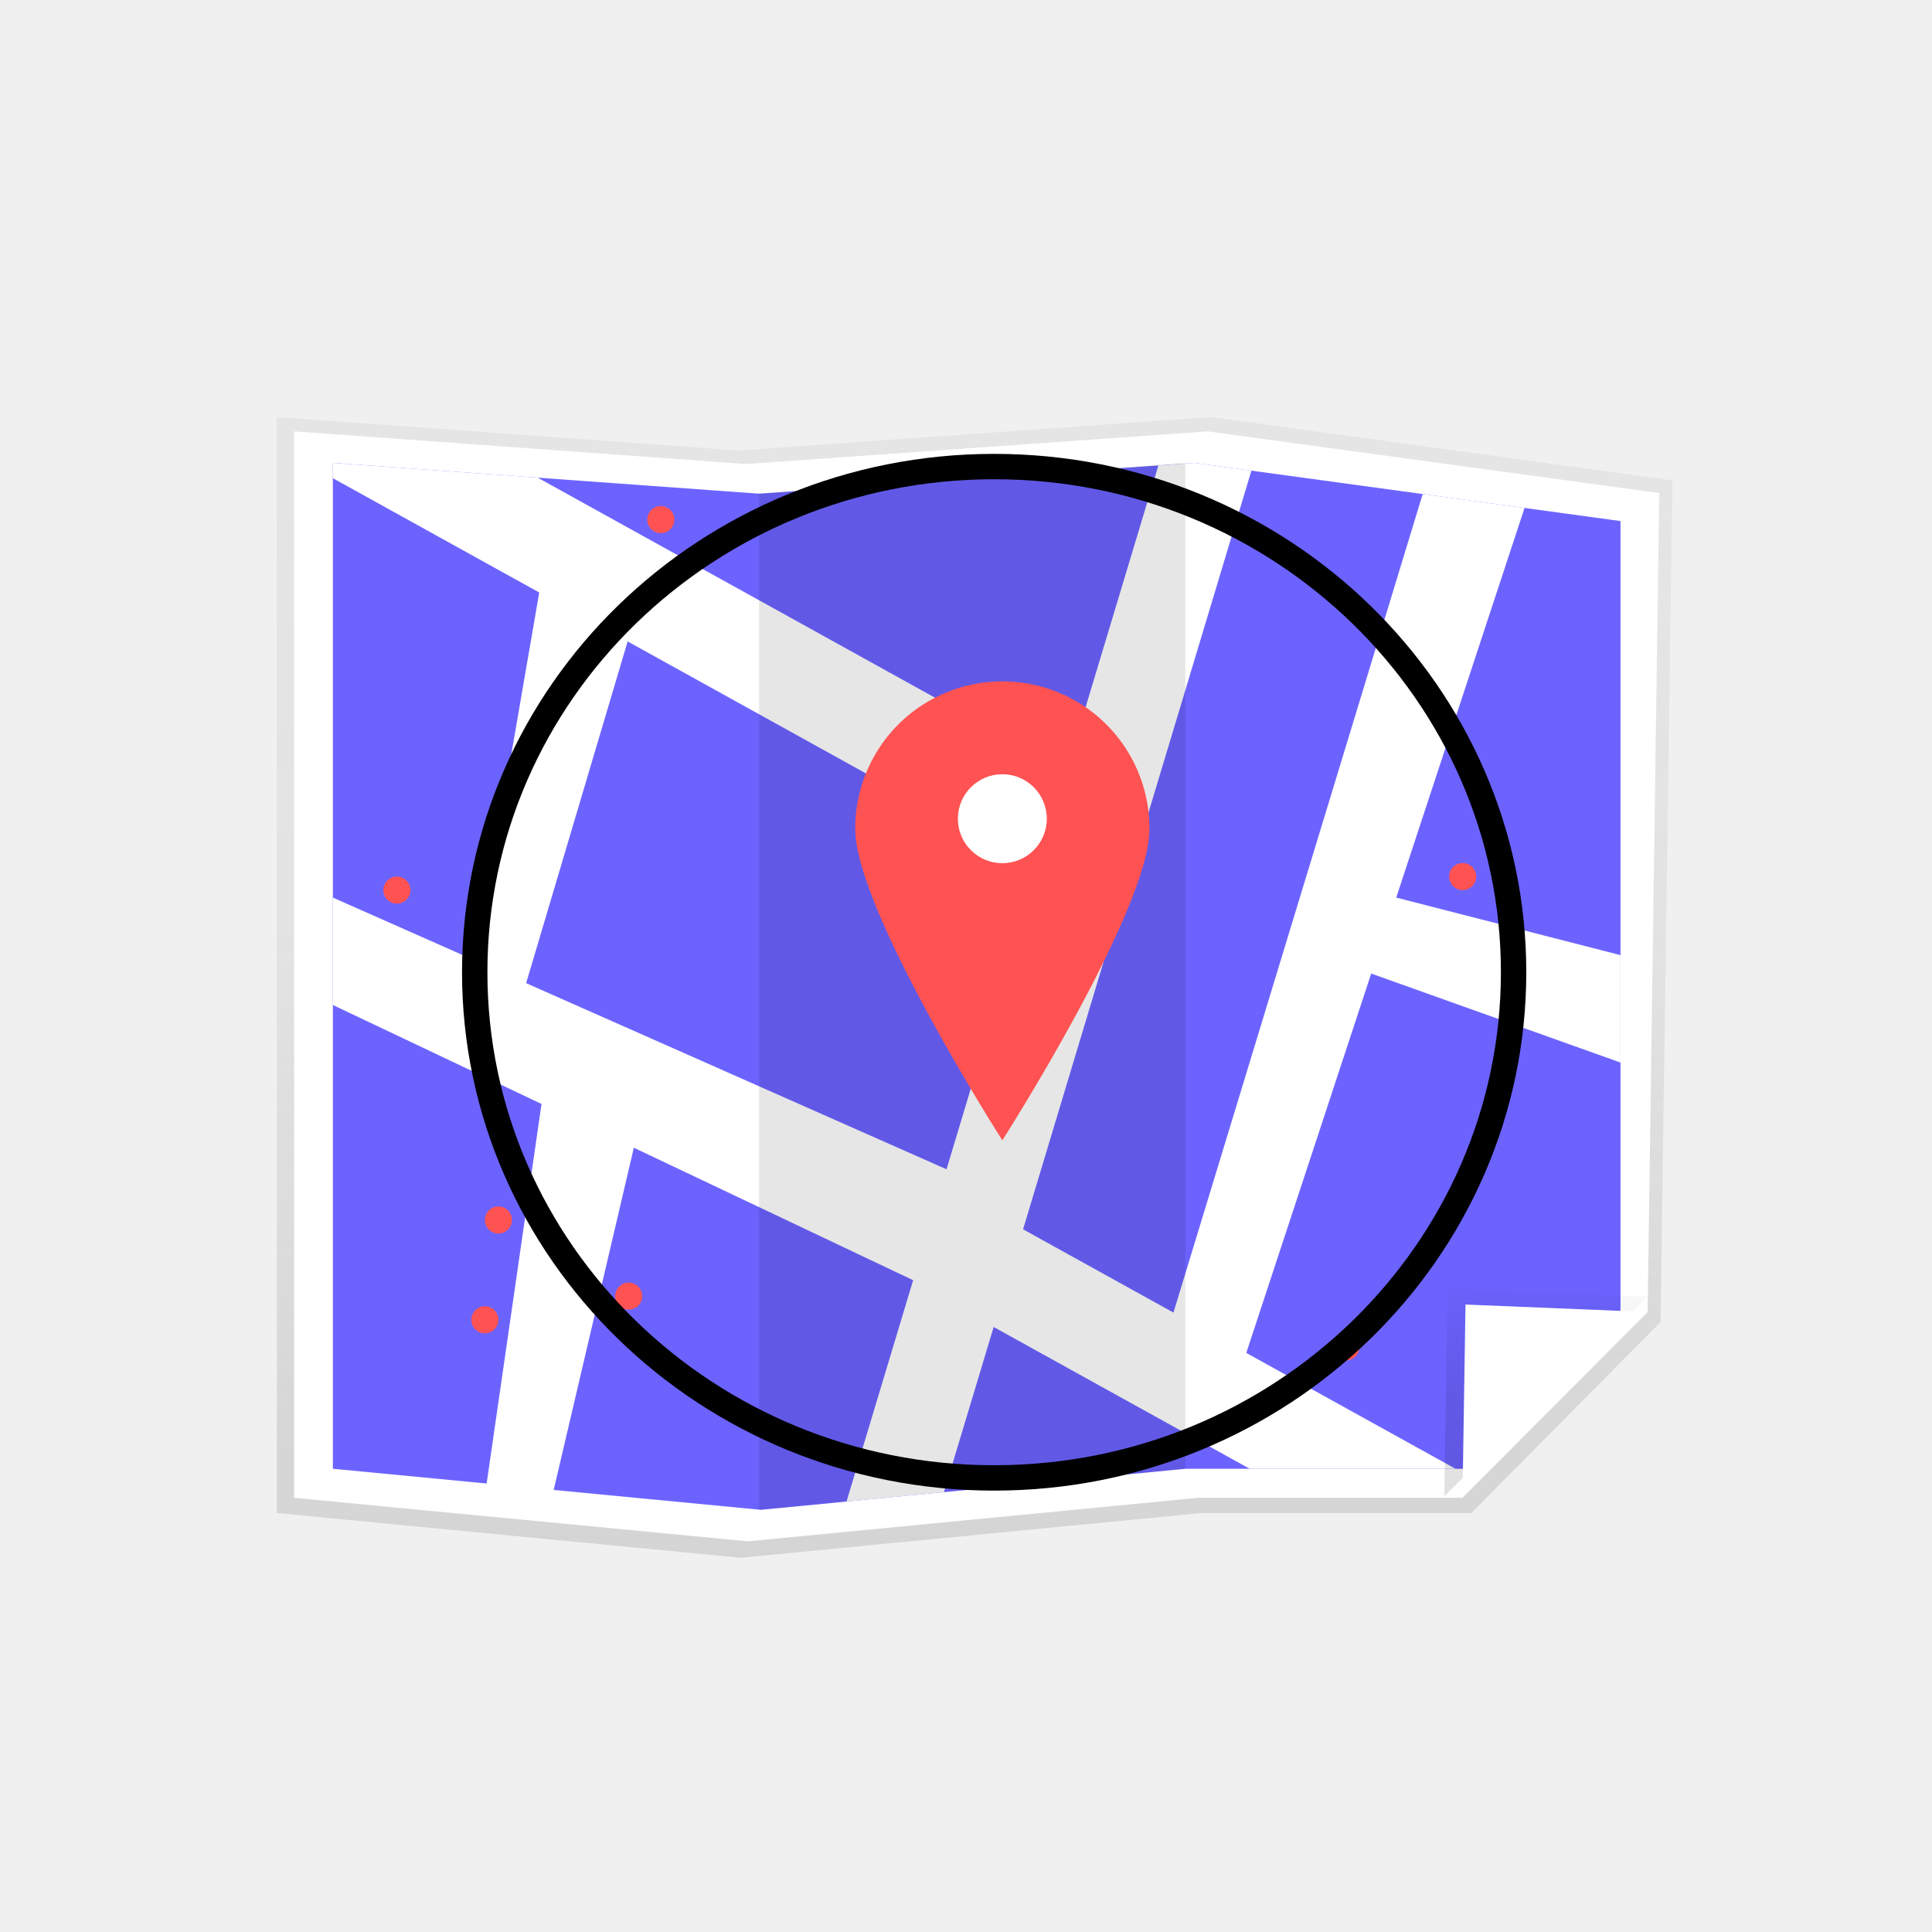
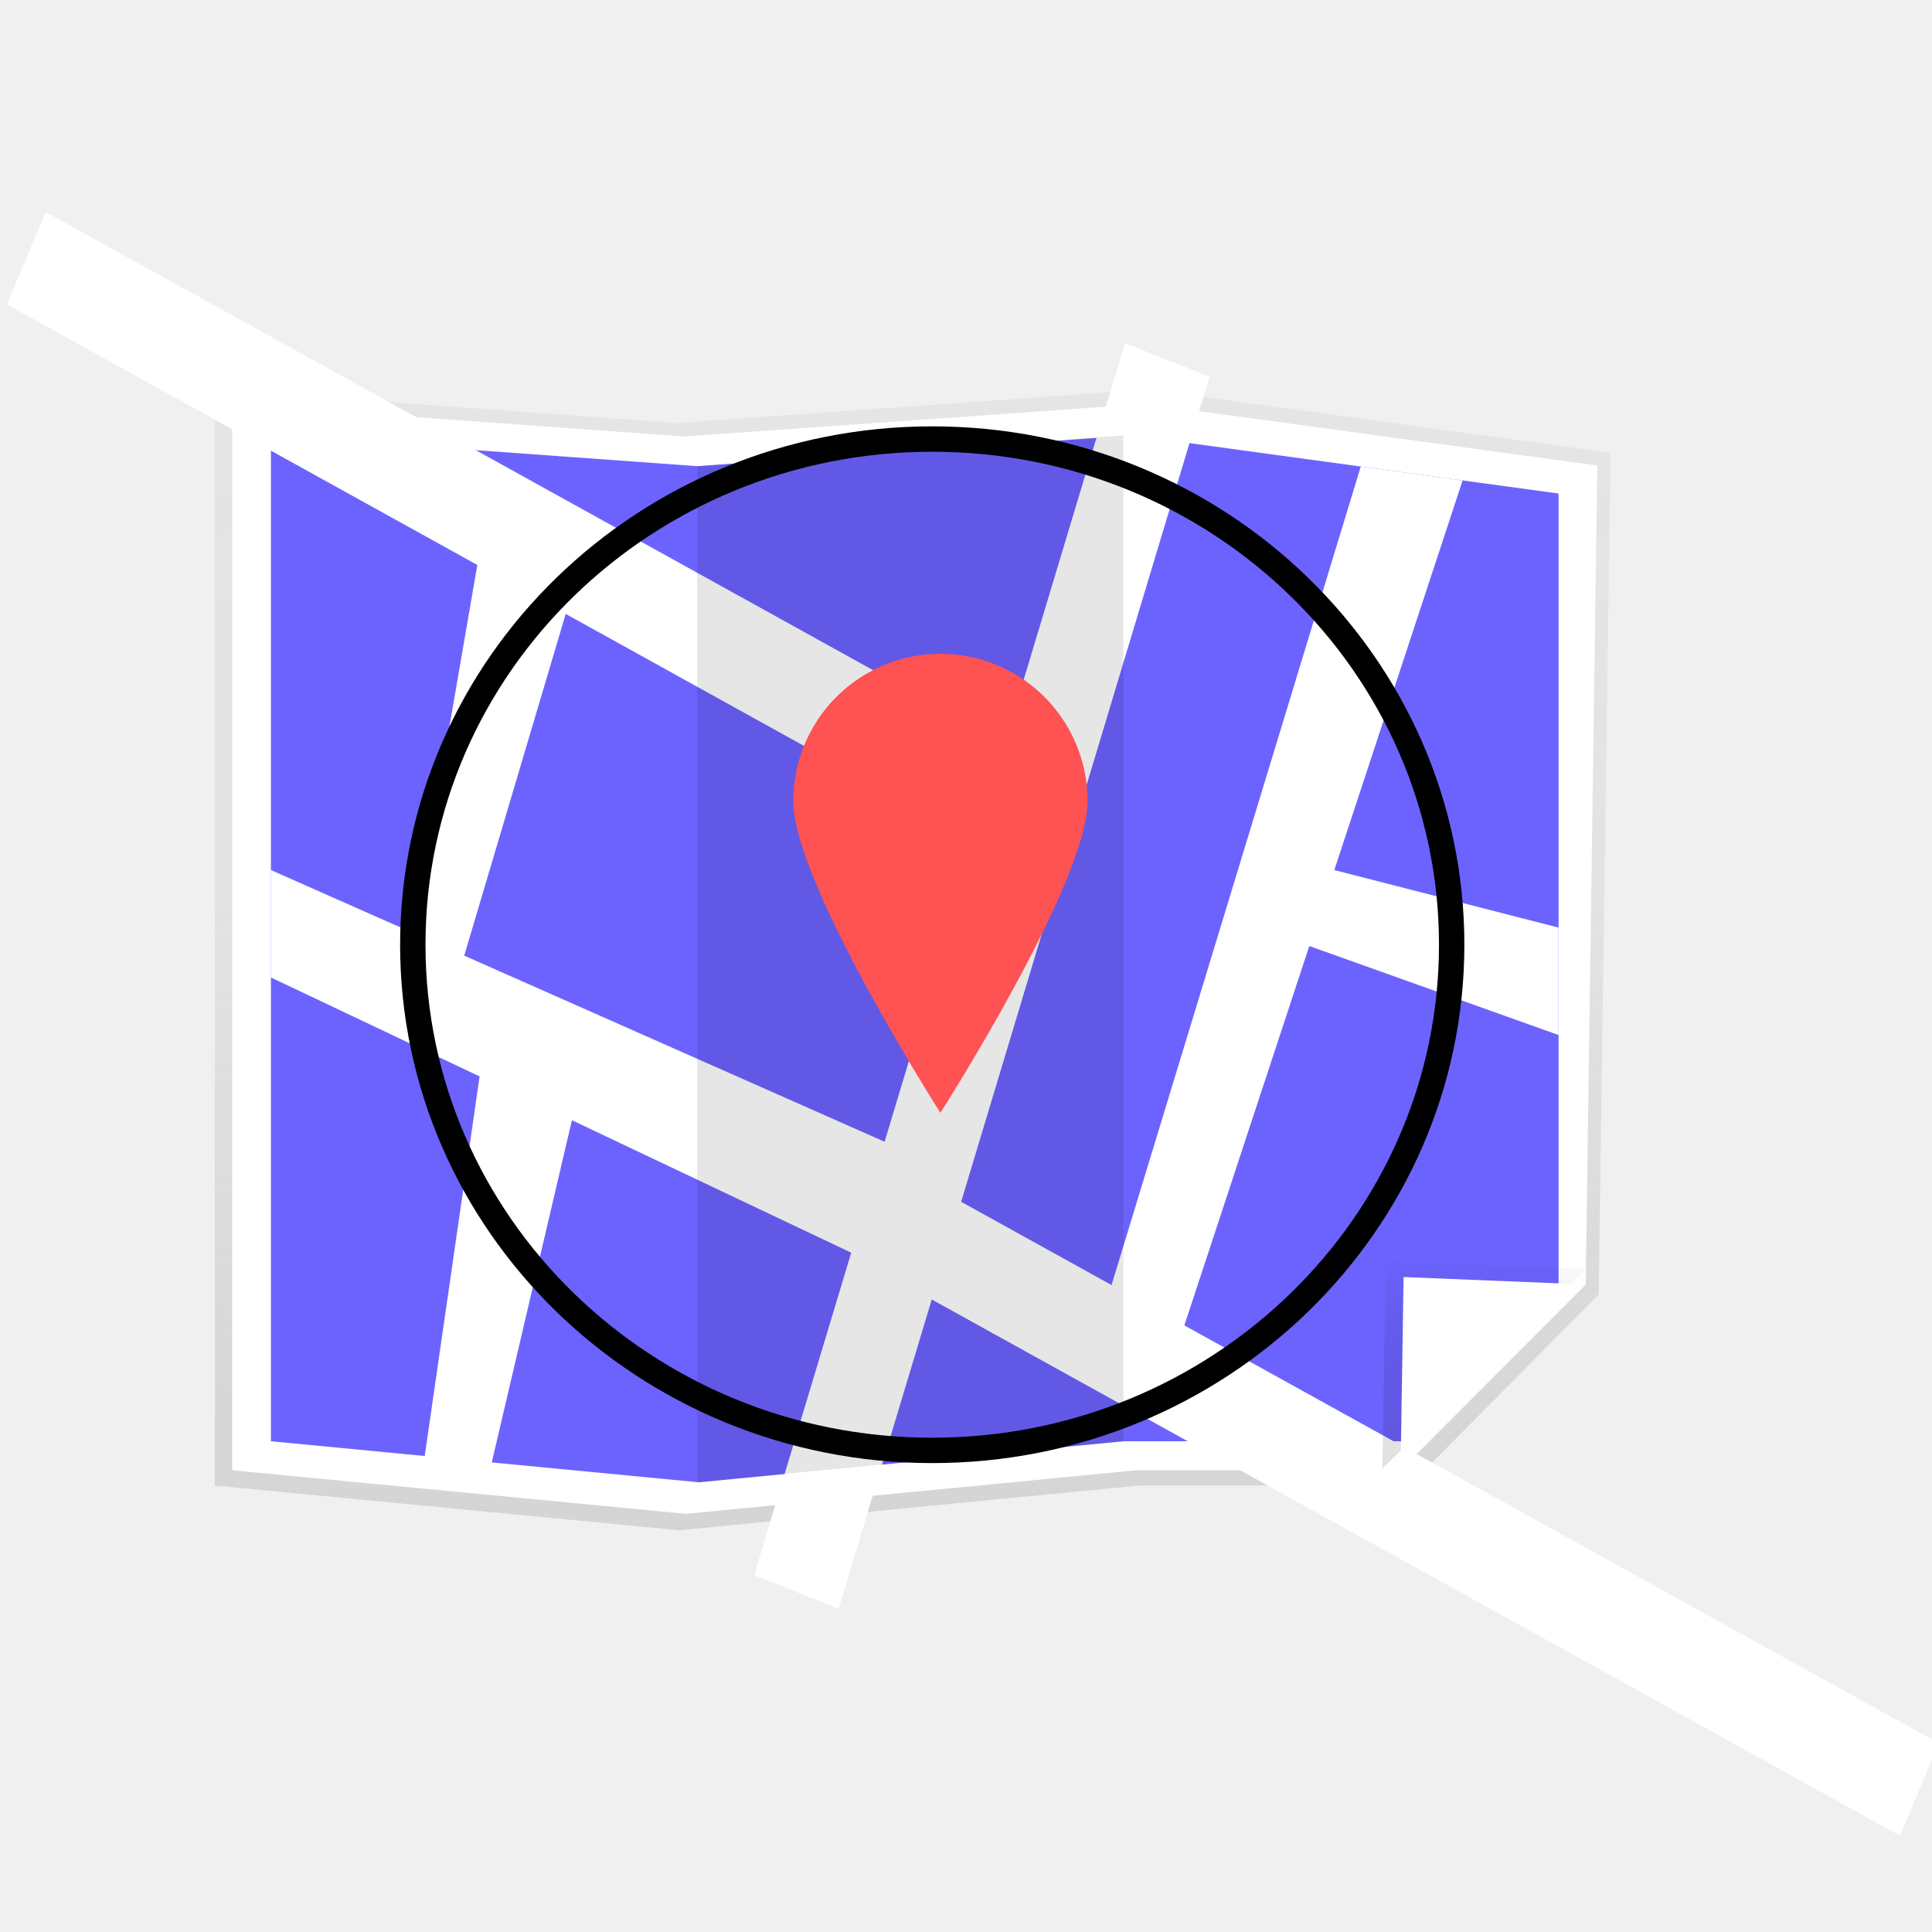
<svg xmlns="http://www.w3.org/2000/svg" id="efaf6d37-ad8b-408b-a167-fb47e2b6544c" data-name="Layer 1" width="1142.046" height="1142.046" viewBox="0 0 1142.046 1142.046" version="1.1">
  <defs id="defs19">
    <linearGradient id="eaeac4a1-6091-43b3-af38-ae8114f9a62f" x1="535.451" y1="779.244" x2="535.451" y2="104.907" gradientUnits="userSpaceOnUse">
      <stop offset="0" stop-color="gray" stop-opacity="0.25" id="stop2" />
      <stop offset="0.535" stop-color="gray" stop-opacity="0.12" id="stop4" />
      <stop offset="1" stop-color="gray" stop-opacity="0.1" id="stop6" />
    </linearGradient>
    <clipPath id="b609a8ad-8ad7-4296-9cf1-6f9923717ce3" transform="translate(-64.54927 -7.92449)">
      <polygon points="473.645,758.825 220.644,734.556 220.644,139.96 472.596,158.162 729.989,139.96 981.786,174.341 981.786,641.525 889.286,734.556 724.703,734.556 " id="polygon9" style="fill:#6c63ff" />
    </clipPath>
    <linearGradient id="eaa4df2b-8460-421b-8c86-0d729e8c7ac3" x1="873.186" y1="742.811" x2="873.186" y2="620.076" gradientUnits="userSpaceOnUse">
      <stop offset="0" stop-opacity="0.12" id="stop12" />
      <stop offset="0.551" stop-opacity="0.09" id="stop14" />
      <stop offset="1" stop-opacity="0.02" id="stop16" />
    </linearGradient>
  </defs>
-   <polygon points="675.029,104.907 947.951,142.37 940.945,639.909 829.064,752.8 669.299,752.8 397.178,779.244 122.951,752.8 122.951,104.907 396.041,124.74 " id="polygon23" style="fill:url(#eaeac4a1-6091-43b3-af38-ae8114f9a62f)" transform="translate(40.66901,141.5882)" />
-   <polygon points="673.19,113.412 940.142,149.863 933.289,633.955 823.856,743.794 667.586,743.794 401.418,769.524 133.19,743.794 133.19,113.412 400.306,132.709 " id="polygon25" style="fill:#ffffff" transform="translate(40.66901,141.5882)" />
-   <polygon points="665.44,132.035 917.237,166.417 917.237,633.6 824.736,726.631 660.154,726.631 409.096,750.901 156.095,726.631 156.095,132.035 408.047,150.237 " id="polygon27" style="fill:#6c63ff" transform="translate(40.66901,141.5882)" />
-   <g clip-path="url(#b609a8ad-8ad7-4296-9cf1-6f9923717ce3)" id="g31" transform="translate(40.66901,141.5882)">
-     <polygon points="0,54.646 572.409,371.634 441.726,805.828 491.686,825.64 546.71,642.823 1119.079,959.789 1142.046,905.143 564.089,585.083 710.891,97.332 660.931,77.52 589.788,313.893 22.967,0 " id="polygon29" style="fill:#ffffff" />
+   <g id="g876" transform="translate(122.007,231.8133)">
+     <polygon transform="translate(-117.9401,-106.4927)" style="fill:url(#eaeac4a1-6091-43b3-af38-ae8114f9a62f)" id="polygon23" points="829.064,752.8 669.299,752.8 397.178,779.244 122.951,752.8 122.951,104.907 396.041,124.74 675.029,104.907 947.951,142.37 940.945,639.909 " />
+     <polygon transform="translate(-117.9401,-106.4927)" style="fill:#ffffff" id="polygon25" points="823.856,743.794 667.586,743.794 401.418,769.524 133.19,743.794 133.19,113.412 400.306,132.709 673.19,113.412 940.142,149.863 933.289,633.955 " />
+     <polygon transform="translate(-117.9401,-106.4927)" style="fill:#6c63ff" id="polygon27" points="824.736,726.631 660.154,726.631 409.096,750.901 156.095,726.631 156.095,132.035 408.047,150.237 665.44,132.035 917.237,166.417 917.237,633.6 " />
+     <polygon transform="translate(-117.9401,-106.4927)" points="1119.079,959.789 1142.046,905.143 564.089,585.083 710.891,97.332 660.931,77.52 589.788,313.893 22.967,0 0,54.646 572.409,371.634 441.726,805.828 491.686,825.64 546.71,642.823 " id="polygon29" style="fill:#ffffff" />
+     <polygon transform="translate(-117.9401,-106.4927)" style="fill:url(#eaa4df2b-8460-421b-8c86-0d729e8c7ac3)" id="polygon33" points="813.083,742.811 815.019,620.076 933.289,624.847 " />
+     <polygon transform="translate(-117.9401,-106.4927)" style="fill:#ffffff" id="polygon35" points="156.095,452.489 156.095,388.993 518.844,549.605 542.951,599.576 518.951,624.576 " />
+     <polygon transform="translate(-117.9401,-106.4927)" style="fill:#ffffff" id="polygon37" points="823.856,742.811 825.618,629.555 933.289,633.957 " />
+     <polygon transform="translate(-117.9401,-106.4927)" style="fill:#ffffff" id="polygon39" points="800.309,150.451 860.519,158.672 690.951,673.576 648.951,647.576 " />
+     <polyline transform="translate(-117.9401,-106.4927)" style="opacity:0.1" id="polyline41" points="408.047 750.901 659.999 726.631 659.999 132.035 408.047 150.237" />
+     <path style="fill:#ff5252" id="path43" d="m 520.859,241.943 c 0,48.029 -86.965,184.042 -86.965,184.042 0,0 -86.965,-136.012 -86.965,-184.042 a 86.965,86.965 0 1 1 173.929,0 z" />
+     <circle r="0" style="fill:#ffffff" id="circle45" cy="235.876" cx="433.894" />
+     <polygon transform="translate(-117.9401,-106.4927)" style="fill:#ffffff" id="polygon47" points="917.237,423.009 917.237,486.505 754.951,428.576 784.67,388.993 " />
+     <polygon transform="translate(-117.9401,-106.4927)" style="fill:#ffffff" id="polygon49" points="333.951,506.576 279.434,510.983 245.951,742.576 283.951,750.576 334.01,536.866 " />
+     <polygon transform="translate(-117.9401,-106.4927)" style="fill:#ffffff" id="polygon51" points="240.514,426.371 269.604,442.076 338.951,208.576 278.084,208.643 " />
+     <circle r="0" style="fill:#ff5252" id="circle53" cy="59.083" cx="232.011" />
+     <circle r="0" style="fill:#ff5252" id="circle55" cy="473.083" cx="136.011" />
+     <circle r="0" style="fill:#ff5252" id="circle57" cy="532.083" cx="128.011" />
+     <circle r="0" style="fill:#ff5252" id="circle59" cy="518.083" cx="213.011" />
+     <circle r="0" style="fill:#ff5252" id="circle61" cy="278.083" cx="76.011" />
+     <circle r="0" style="fill:#ff5252" id="circle63" cy="270.083" cx="706.011" />
+     <circle r="0" style="fill:#ff5252" id="circle65" cy="548.083" cx="637.011" />
+     <ellipse ry="298.917" rx="307.051" cy="326.632" cx="429.058" id="path880" style="fill:none;fill-opacity:1;stroke:#000000;stroke-width:15;stroke-miterlimit:4;stroke-dasharray:none;stroke-opacity:1" />
  </g>
-   <polygon points="813.083,742.811 815.019,620.076 933.289,624.847 " id="polygon33" style="fill:url(#eaa4df2b-8460-421b-8c86-0d729e8c7ac3)" transform="translate(40.66901,141.5882)" />
-   <polygon points="518.844,549.605 542.951,599.576 518.951,624.576 156.095,452.489 156.095,388.993 " id="polygon35" style="fill:#ffffff" transform="translate(40.66901,141.5882)" />
-   <polygon points="823.856,742.811 825.618,629.555 933.289,633.957 " id="polygon37" style="fill:#ffffff" transform="translate(40.66901,141.5882)" />
-   <polygon points="860.519,158.672 690.951,673.576 648.951,647.576 800.309,150.451 " id="polygon39" style="fill:#ffffff" transform="translate(40.66901,141.5882)" />
-   <polyline points="408.047 750.901 659.999 726.631 659.999 132.035 408.047 150.237" id="polyline41" style="opacity:0.1" transform="translate(40.66901,141.5882)" />
-   <path d="m 679.468,490.024 c 0,48.029 -86.965,184.042 -86.965,184.042 0,0 -86.965,-136.012 -86.965,-184.042 a 86.965,86.965 0 1 1 173.929,0 z" id="path43" style="fill:#ff5252" />
-   <circle cx="592.503" cy="483.957" r="26.292" id="circle45" style="fill:#ffffff" />
-   <polygon points="917.237,486.505 754.951,428.576 784.67,388.993 917.237,423.009 " id="polygon47" style="fill:#ffffff" transform="translate(40.66901,141.5882)" />
-   <polygon points="245.951,742.576 283.951,750.576 334.01,536.866 333.951,506.576 279.434,510.983 " id="polygon49" style="fill:#ffffff" transform="translate(40.66901,141.5882)" />
-   <polygon points="269.604,442.076 338.951,208.576 278.084,208.643 240.514,426.371 " id="polygon51" style="fill:#ffffff" transform="translate(40.66901,141.5882)" />
-   <circle cx="390.62" cy="307.164" r="8" id="circle53" style="fill:#ff5252" />
-   <circle cx="294.62" cy="721.164" r="8" id="circle55" style="fill:#ff5252" />
-   <circle cx="286.62" cy="780.164" r="8" id="circle57" style="fill:#ff5252" />
-   <circle cx="371.62" cy="766.164" r="8" id="circle59" style="fill:#ff5252" />
-   <circle cx="234.62" cy="526.164" r="8" id="circle61" style="fill:#ff5252" />
-   <circle cx="864.62" cy="518.164" r="8" id="circle63" style="fill:#ff5252" />
-   <circle cx="795.62" cy="796.164" r="8" id="circle65" style="fill:#ff5252" />
-   <ellipse style="fill:none;fill-opacity:1;stroke:#000000;stroke-width:15;stroke-miterlimit:4;stroke-dasharray:none;stroke-opacity:1" id="path880" cx="587.667" cy="574.713" rx="307.051" ry="298.917" />
</svg>
